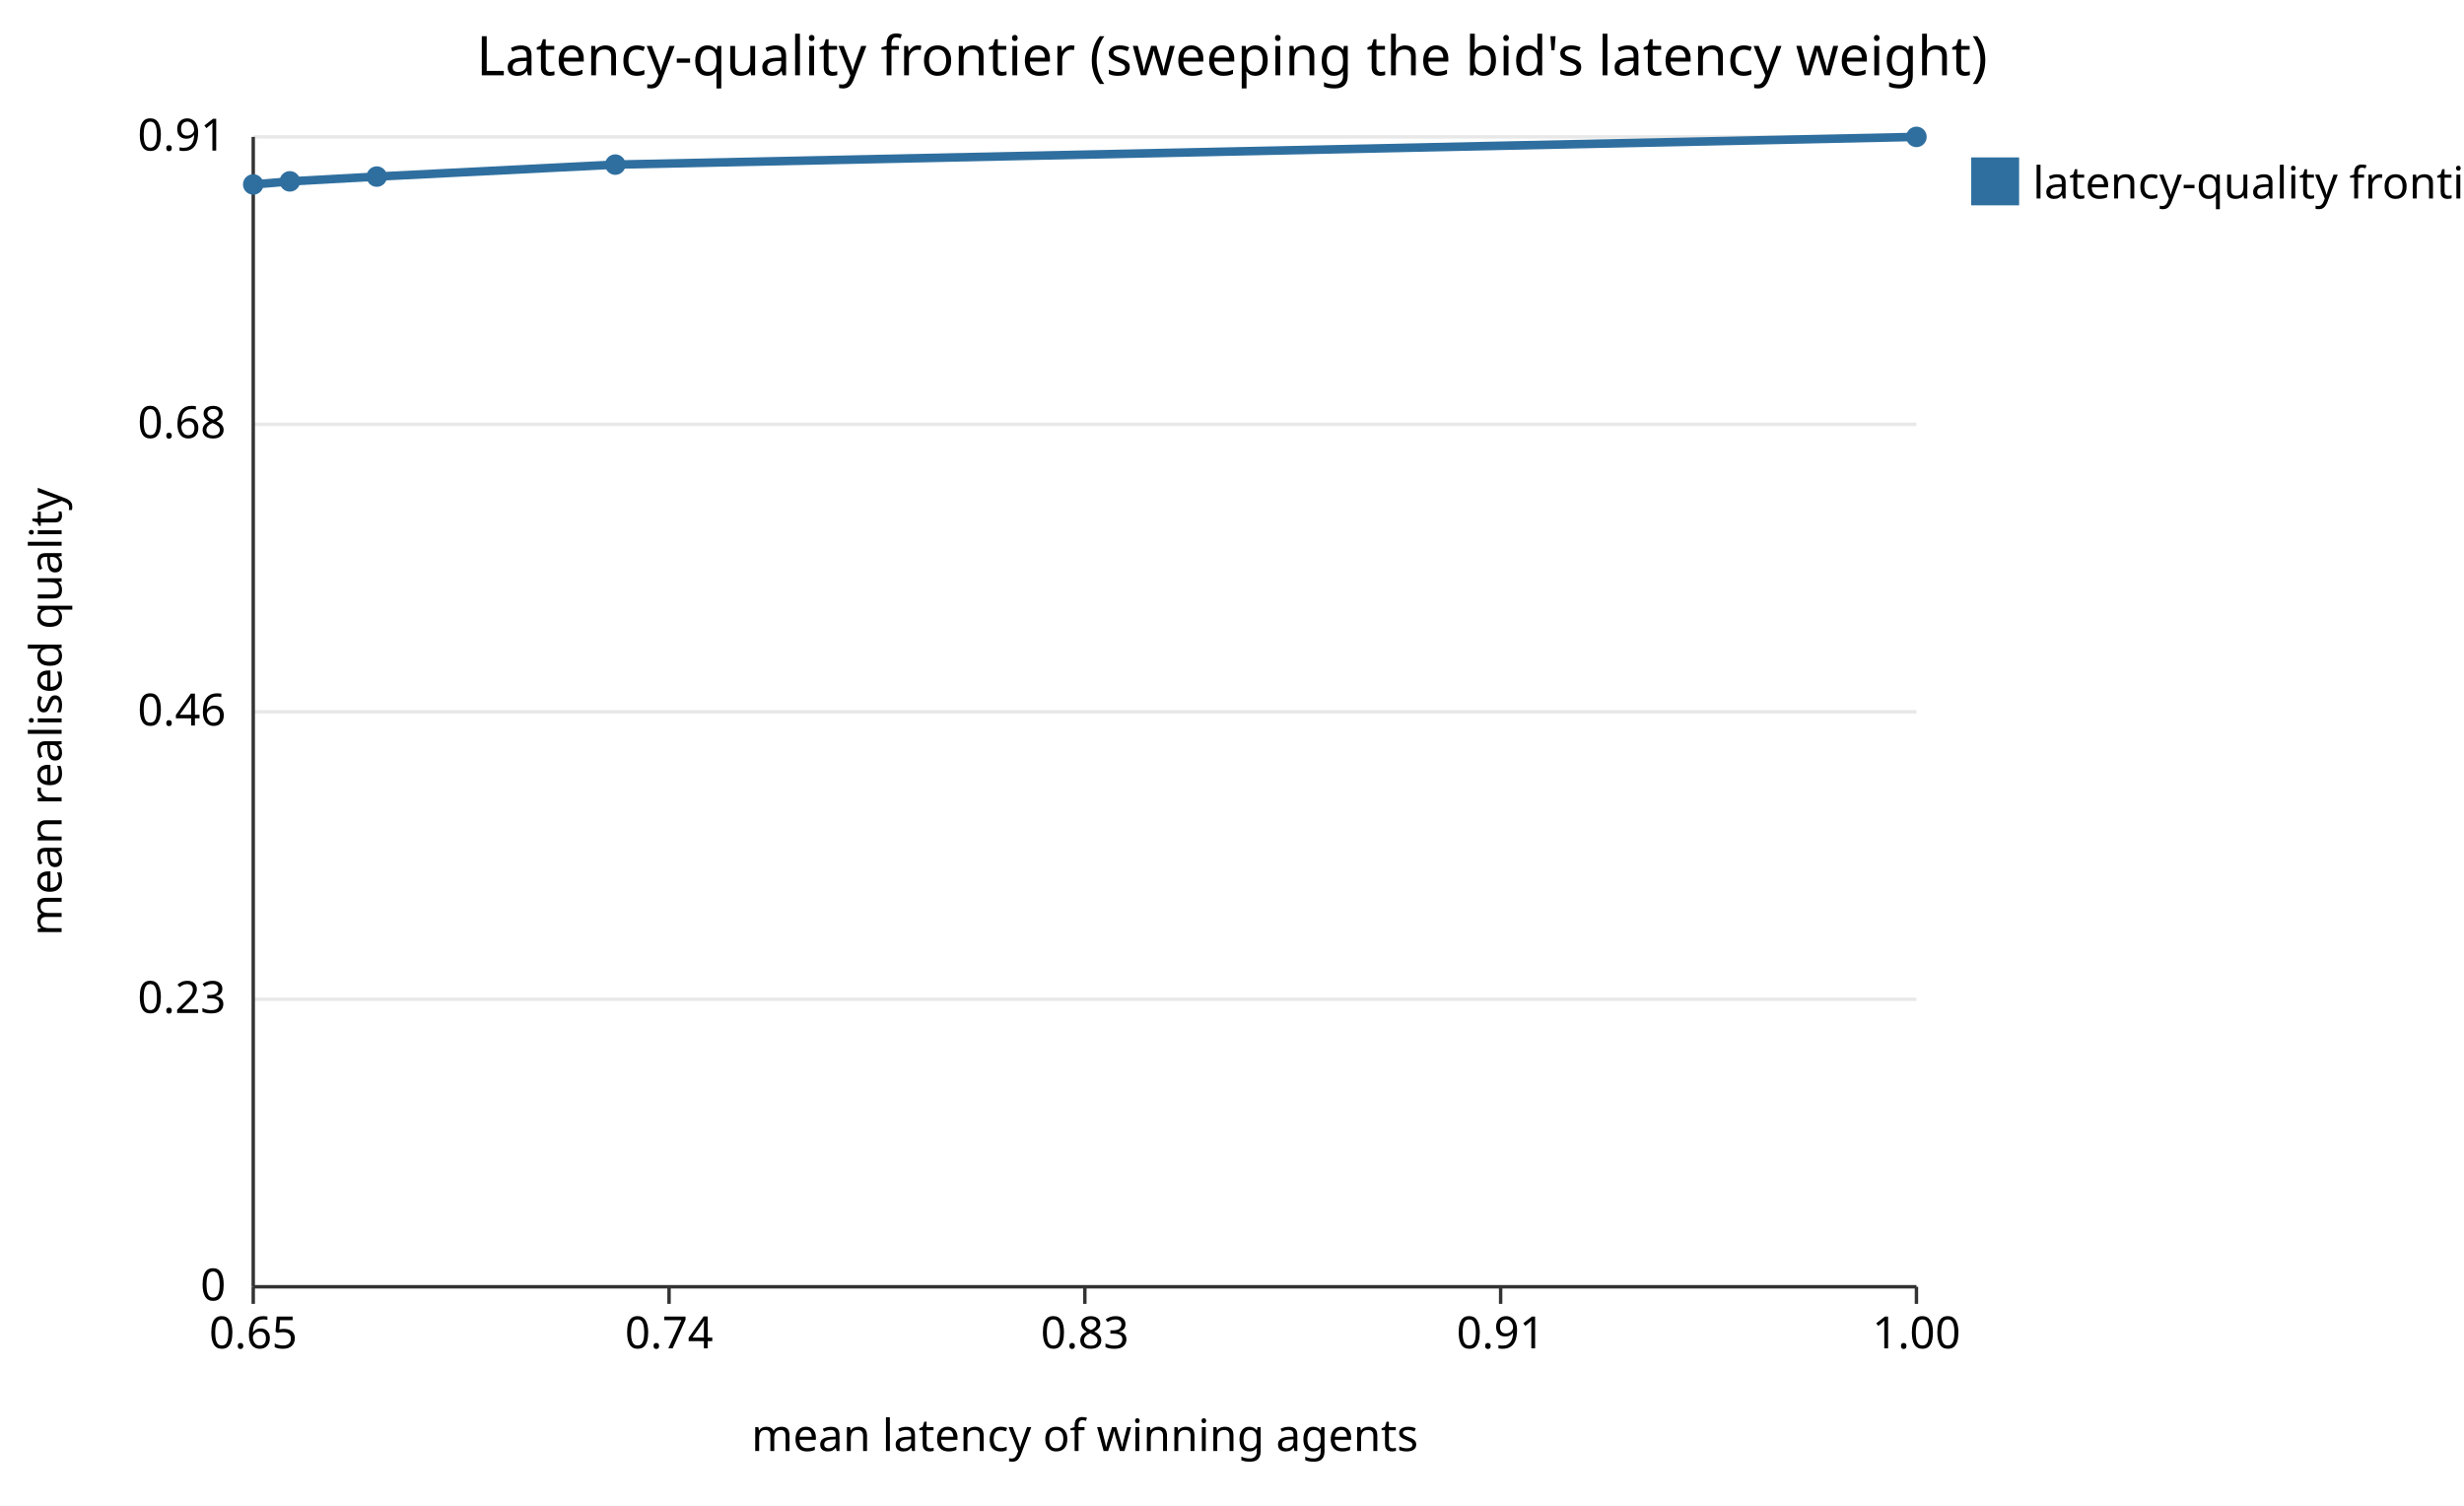
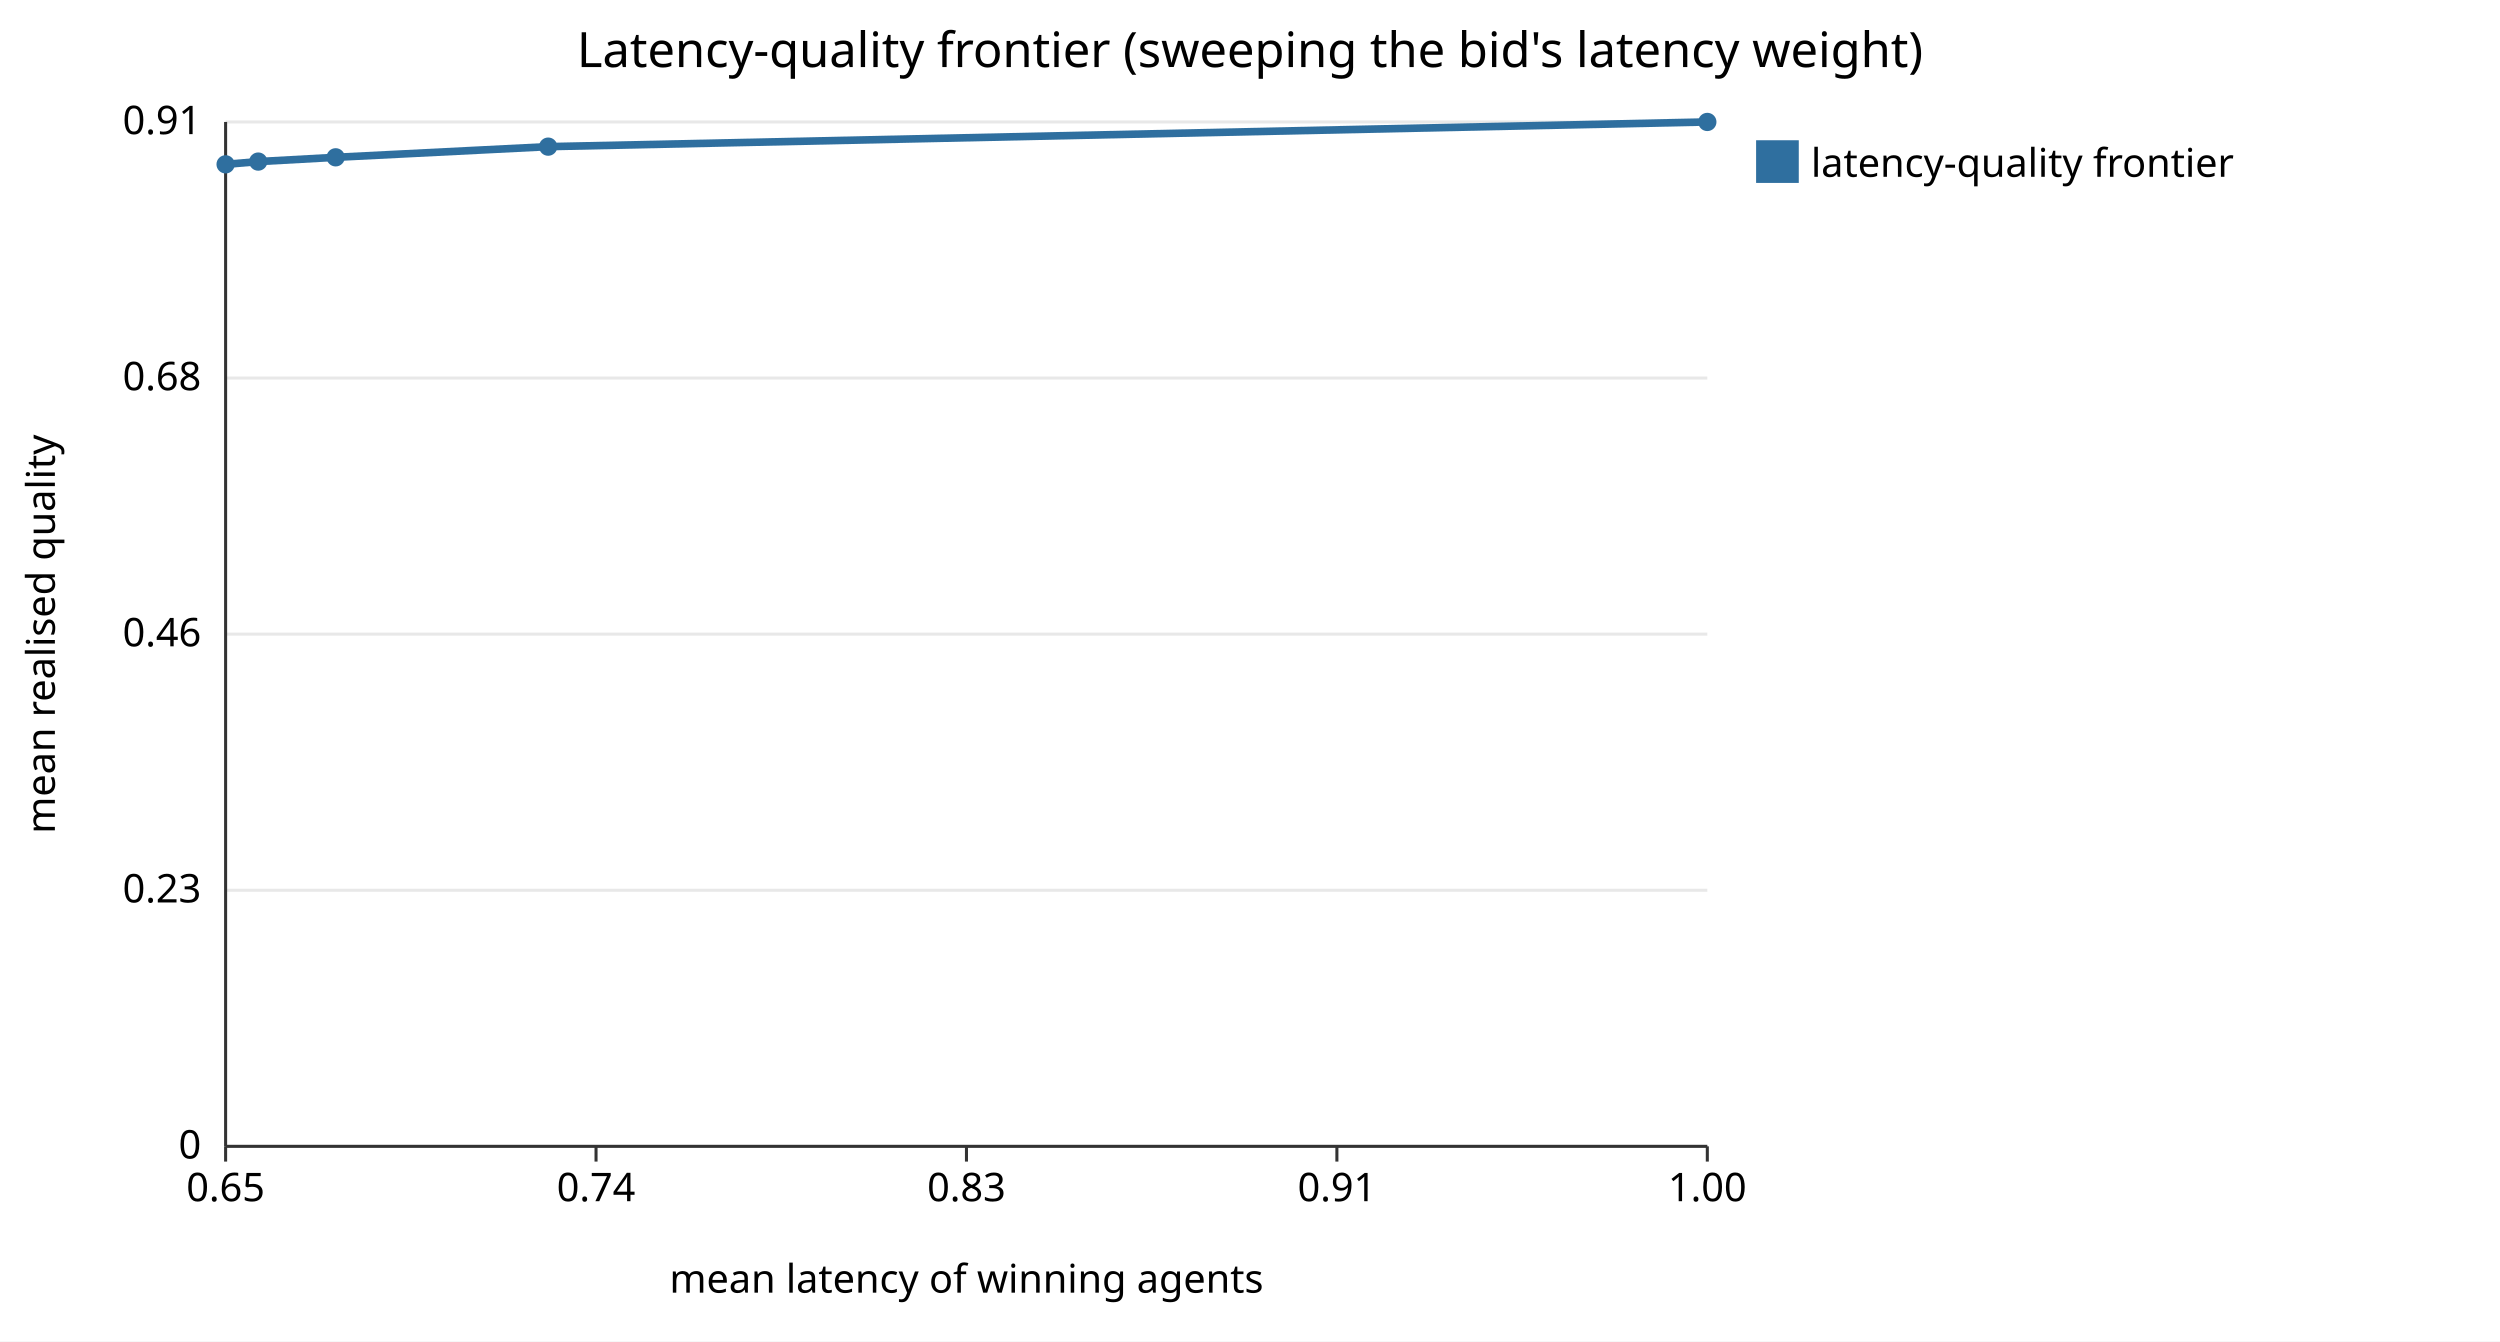
- <svg xmlns="http://www.w3.org/2000/svg" width="720" height="440" viewBox="0 0 720 440" font-family="sans-serif" font-size="13">
-   <rect width="720" height="440" fill="white" />
-   <text x="360" y="22" text-anchor="middle" font-size="16">Latency-quality frontier (sweeping the bid's latency weight)</text>
+ <svg xmlns="http://www.w3.org/2000/svg" width="820" height="440" viewBox="0 0 820 440" font-family="sans-serif" font-size="13">
+   <rect width="820" height="440" fill="white" />
+   <text x="410" y="22" text-anchor="middle" font-size="16">Latency-quality frontier (sweeping the bid's latency weight)</text>
  <line x1="74" y1="376.0" x2="560" y2="376.0" stroke="#e8e8e8" />
  <text x="66" y="380.0" text-anchor="end">0</text>
  <line x1="74" y1="292.0" x2="560" y2="292.0" stroke="#e8e8e8" />
  <text x="66" y="296.0" text-anchor="end">0.23</text>
  <line x1="74" y1="208.0" x2="560" y2="208.0" stroke="#e8e8e8" />
  <text x="66" y="212.0" text-anchor="end">0.46</text>
  <line x1="74" y1="124.0" x2="560" y2="124.0" stroke="#e8e8e8" />
  <text x="66" y="128.0" text-anchor="end">0.68</text>
  <line x1="74" y1="40.0" x2="560" y2="40.0" stroke="#e8e8e8" />
  <text x="66" y="44.0" text-anchor="end">0.91</text>
  <line x1="74.0" y1="376" x2="74.0" y2="381" stroke="#333" />
  <text x="74.0" y="394" text-anchor="middle">0.65</text>
  <line x1="195.5" y1="376" x2="195.5" y2="381" stroke="#333" />
  <text x="195.5" y="394" text-anchor="middle">0.74</text>
  <line x1="317.0" y1="376" x2="317.0" y2="381" stroke="#333" />
  <text x="317.0" y="394" text-anchor="middle">0.83</text>
  <line x1="438.5" y1="376" x2="438.5" y2="381" stroke="#333" />
  <text x="438.5" y="394" text-anchor="middle">0.91</text>
  <line x1="560.0" y1="376" x2="560.0" y2="381" stroke="#333" />
  <text x="560.0" y="394" text-anchor="middle">1.00</text>
  <line x1="74" y1="376" x2="560" y2="376" stroke="#333" />
  <line x1="74" y1="376" x2="74" y2="40" stroke="#333" />
  <text x="317" y="424" text-anchor="middle">mean latency of winning agents</text>
  <text x="18" y="208" text-anchor="middle" transform="rotate(-90 18 208)">mean realised quality</text>
  <path d="M560.0 40.0 L179.8 48.1 L110.1 51.6 L84.7 53.0 L74.0 53.9" fill="none" stroke="#2f6f9f" stroke-width="2.5" />
  <circle cx="560.0" cy="40.0" r="3" fill="#2f6f9f" />
  <circle cx="179.8" cy="48.1" r="3" fill="#2f6f9f" />
  <circle cx="110.1" cy="51.6" r="3" fill="#2f6f9f" />
  <circle cx="84.7" cy="53.0" r="3" fill="#2f6f9f" />
  <circle cx="74.0" cy="53.9" r="3" fill="#2f6f9f" />
  <rect x="576" y="46" width="14" height="14" fill="#2f6f9f" />
  <text x="594" y="58">latency-quality frontier</text>
</svg>
